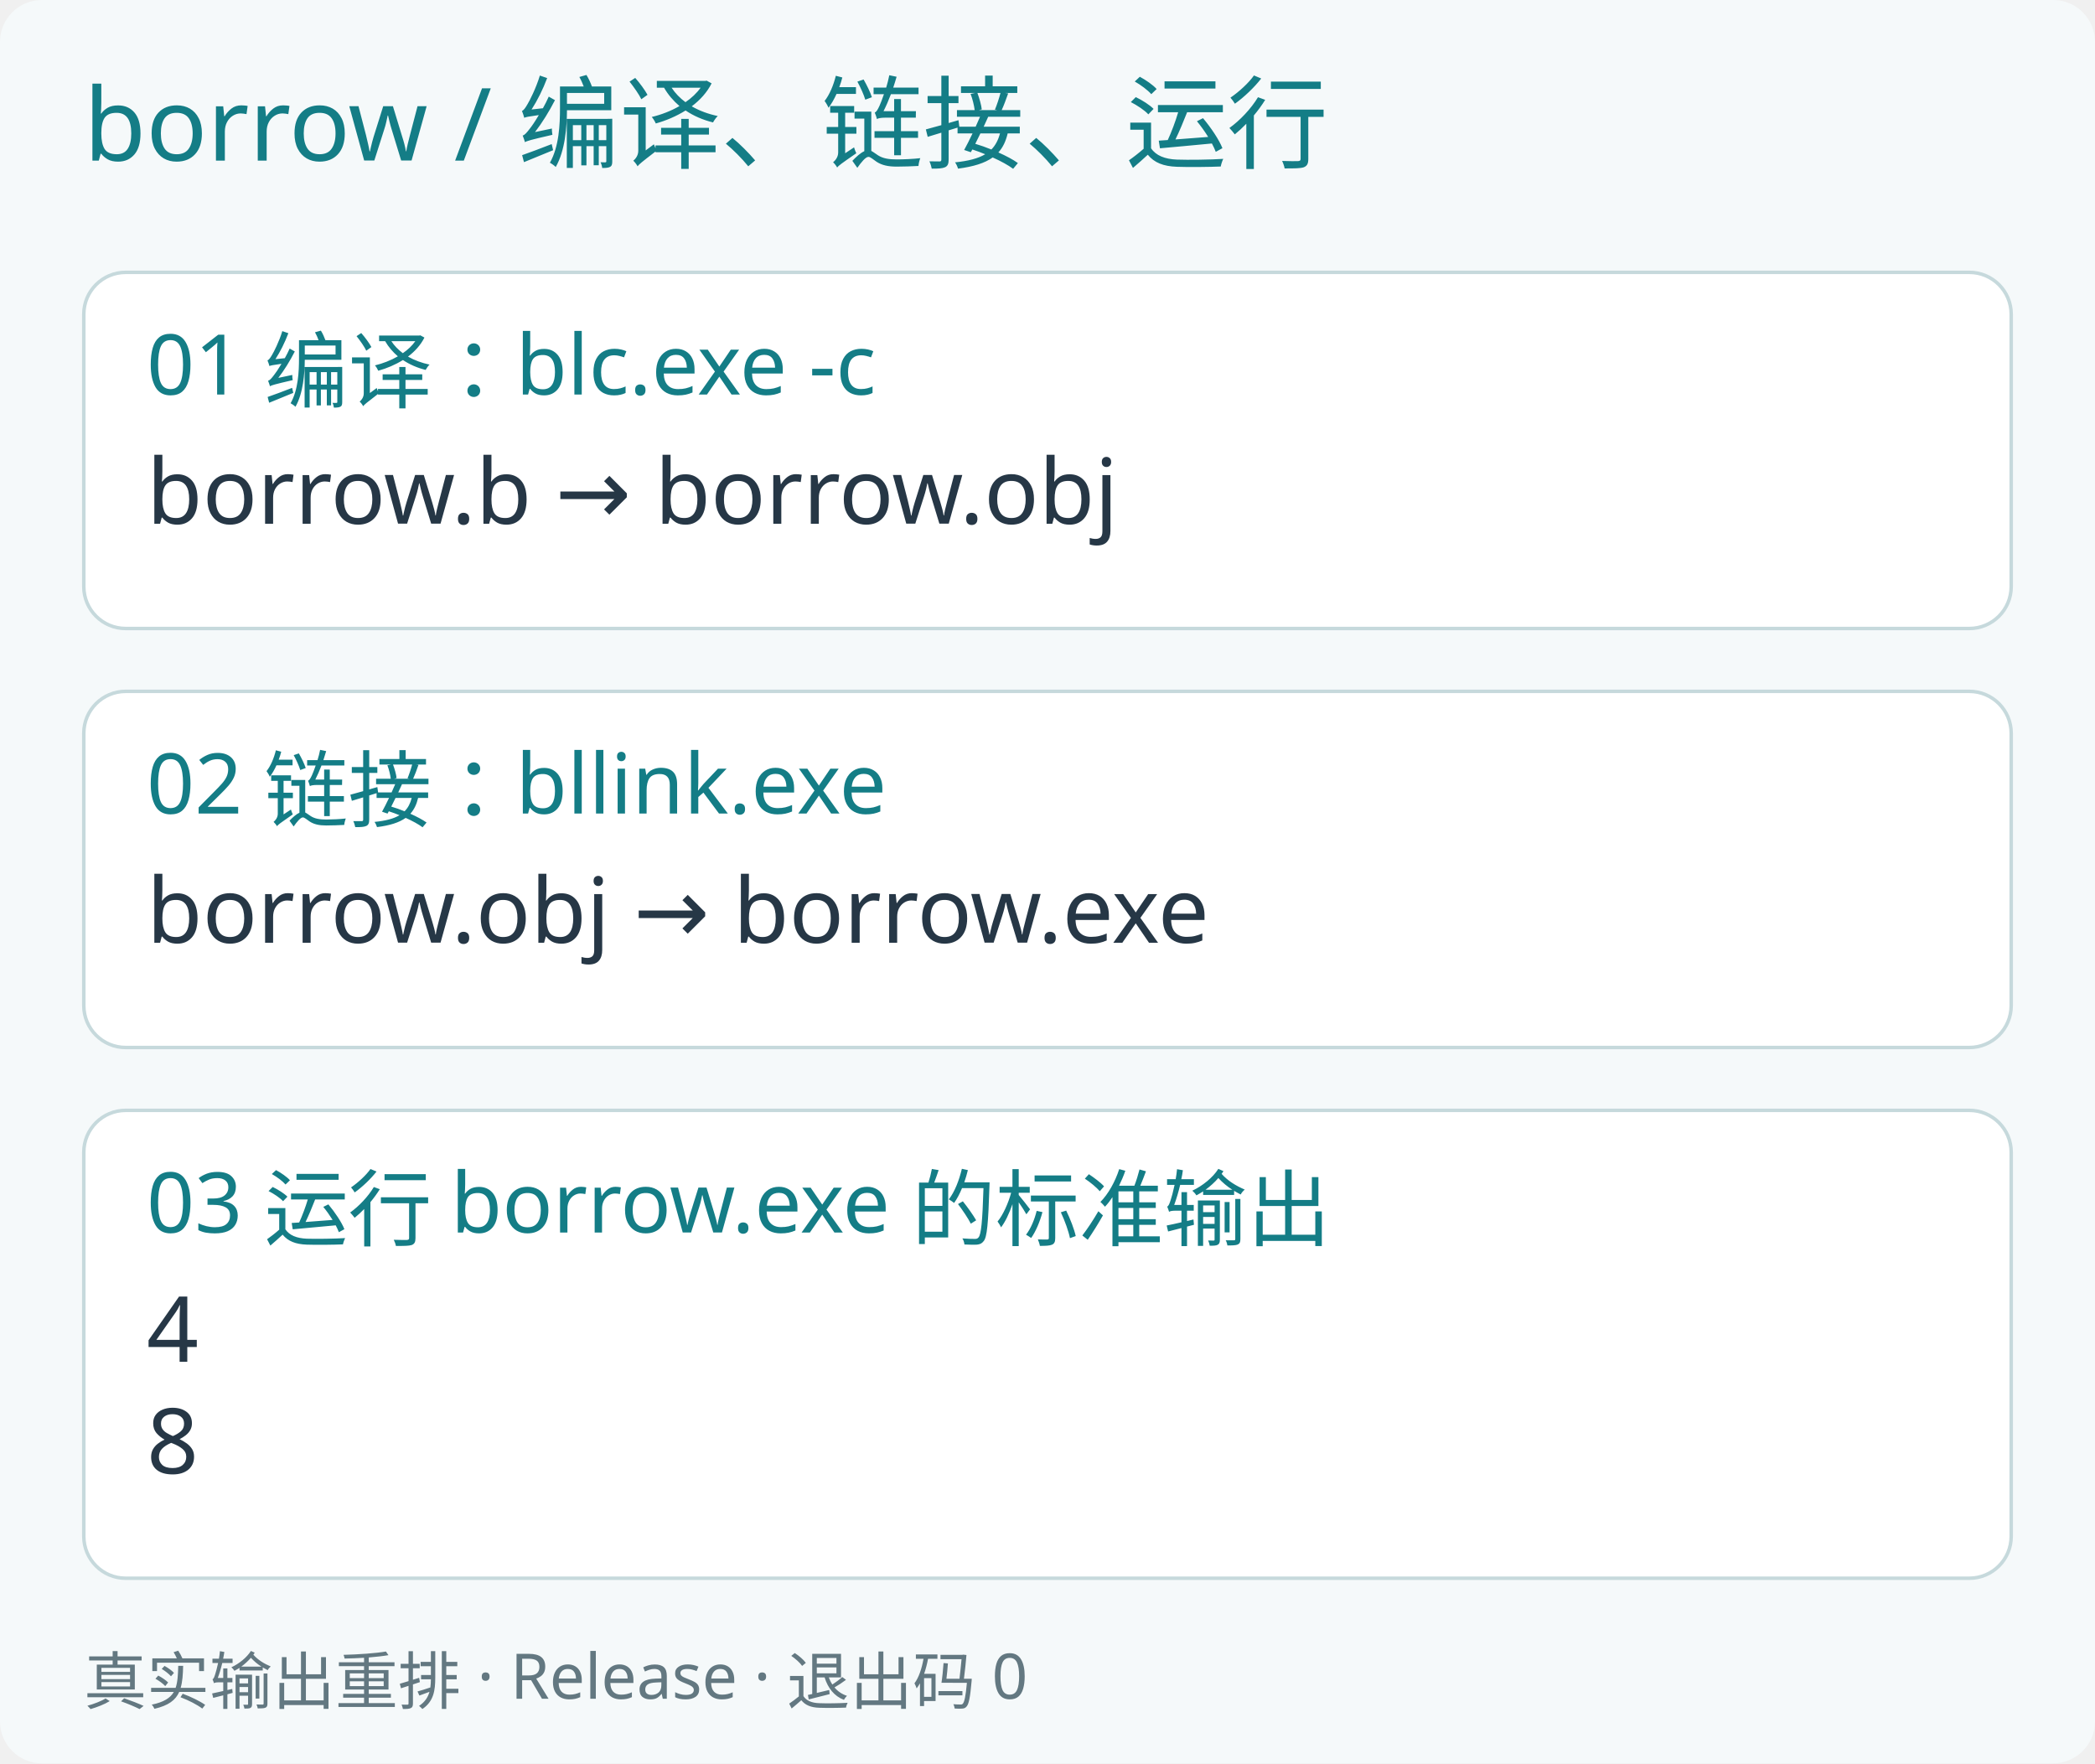
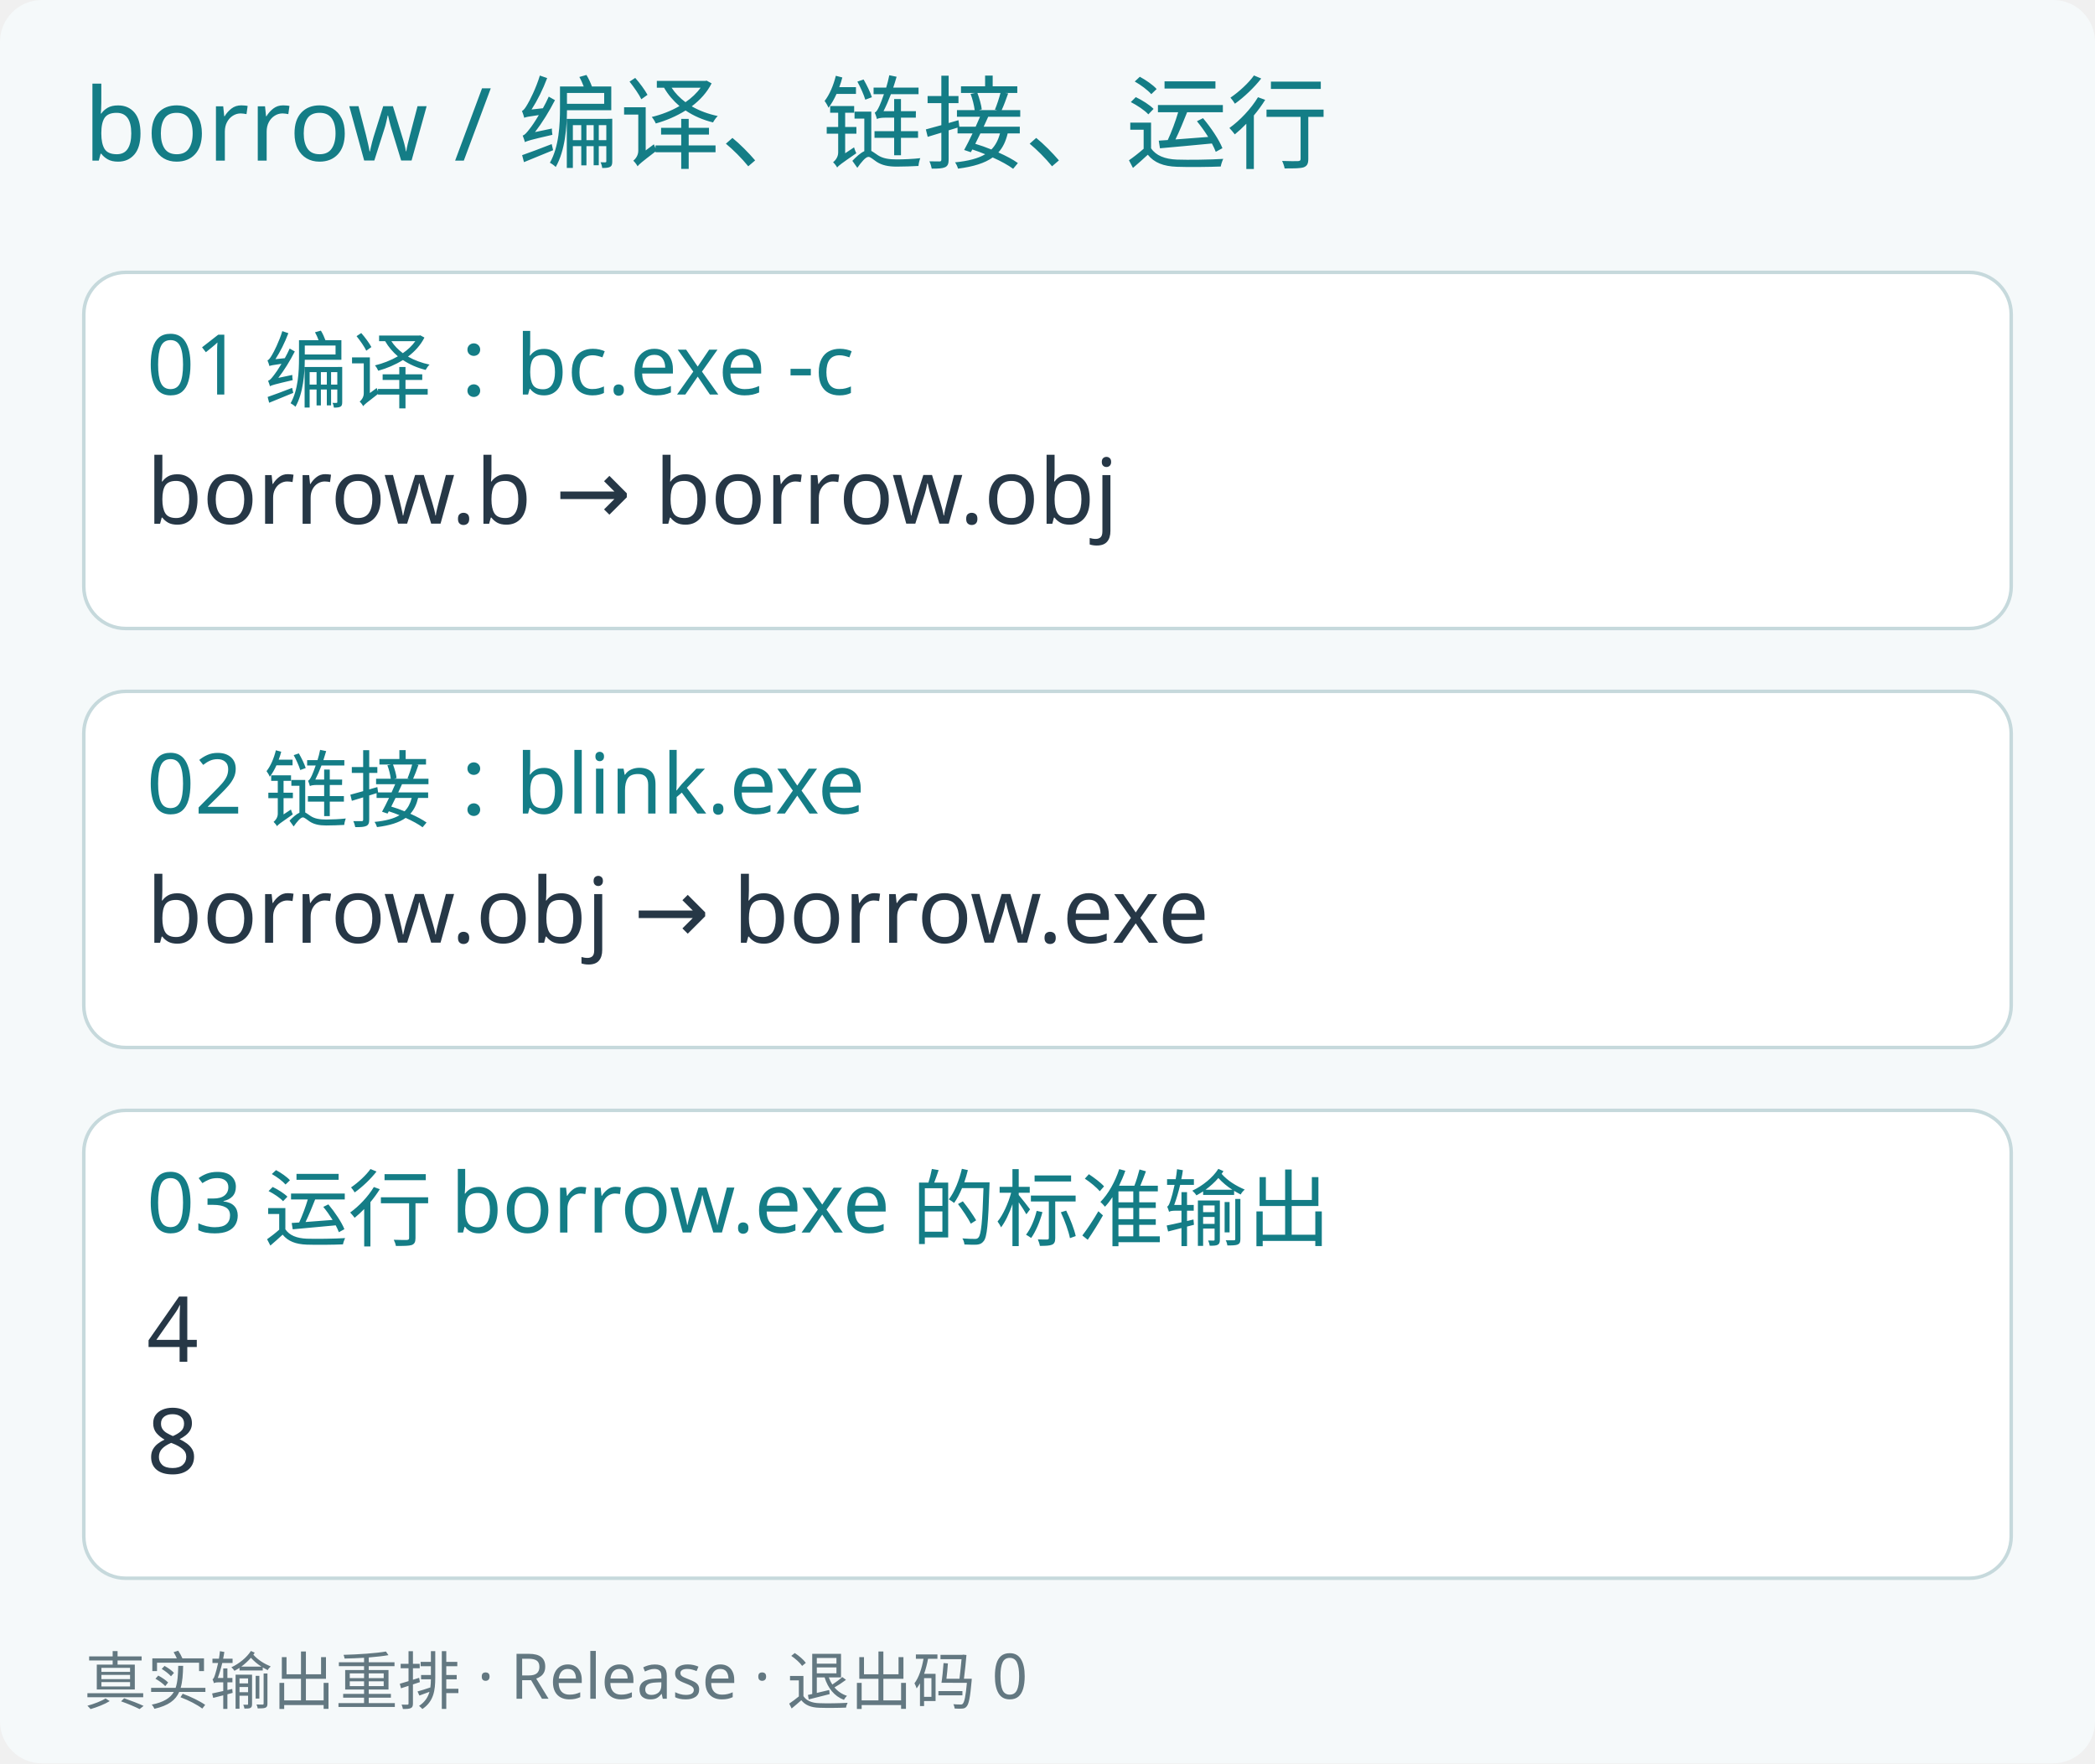
<svg xmlns="http://www.w3.org/2000/svg" width="600" height="505">
  <rect width="600" height="505" rx="12" fill="#f5f9fa" />
  <text x="24" y="46" font-family="SimHei" font-size="29" fill="#147d86">borrow / 编译、链接、运行</text>
  <rect x="24" y="78" width="552" height="102" rx="12" fill="white" stroke="#c6d9dc" />
-   <text x="42" y="113" font-family="SimHei" font-size="24" fill="#147d86">01 编译：blc.exe -c</text>
+   <text x="42" y="113" font-family="SimHei" font-size="24" fill="#147d86">01 编译：bc.exe -c</text>
  <text x="42" y="150" font-family="SimHei" font-size="26" fill="#263746">borrow.b → borrow.obj</text>
  <rect x="24" y="198" width="552" height="102" rx="12" fill="white" stroke="#c6d9dc" />
-   <text x="42" y="233" font-family="SimHei" font-size="24" fill="#147d86">02 链接：bllink.exe</text>
+   <text x="42" y="233" font-family="SimHei" font-size="24" fill="#147d86">02 链接：blink.exe</text>
  <text x="42" y="270" font-family="SimHei" font-size="26" fill="#263746">borrow.obj → borrow.exe</text>
  <rect x="24" y="318" width="552" height="134" rx="12" fill="white" stroke="#c6d9dc" />
  <text x="42" y="353" font-family="SimHei" font-size="24" fill="#147d86">03 运行 borrow.exe 的标准输出</text>
  <text x="42" y="390" font-family="SimHei" font-size="26" fill="#263746">4</text>
  <text x="42" y="422" font-family="SimHei" font-size="26" fill="#263746">8</text>
  <text x="24" y="488" font-family="SimHei" font-size="18" fill="#637881">真实输出重排 · Release · 退出码 0</text>
</svg>
